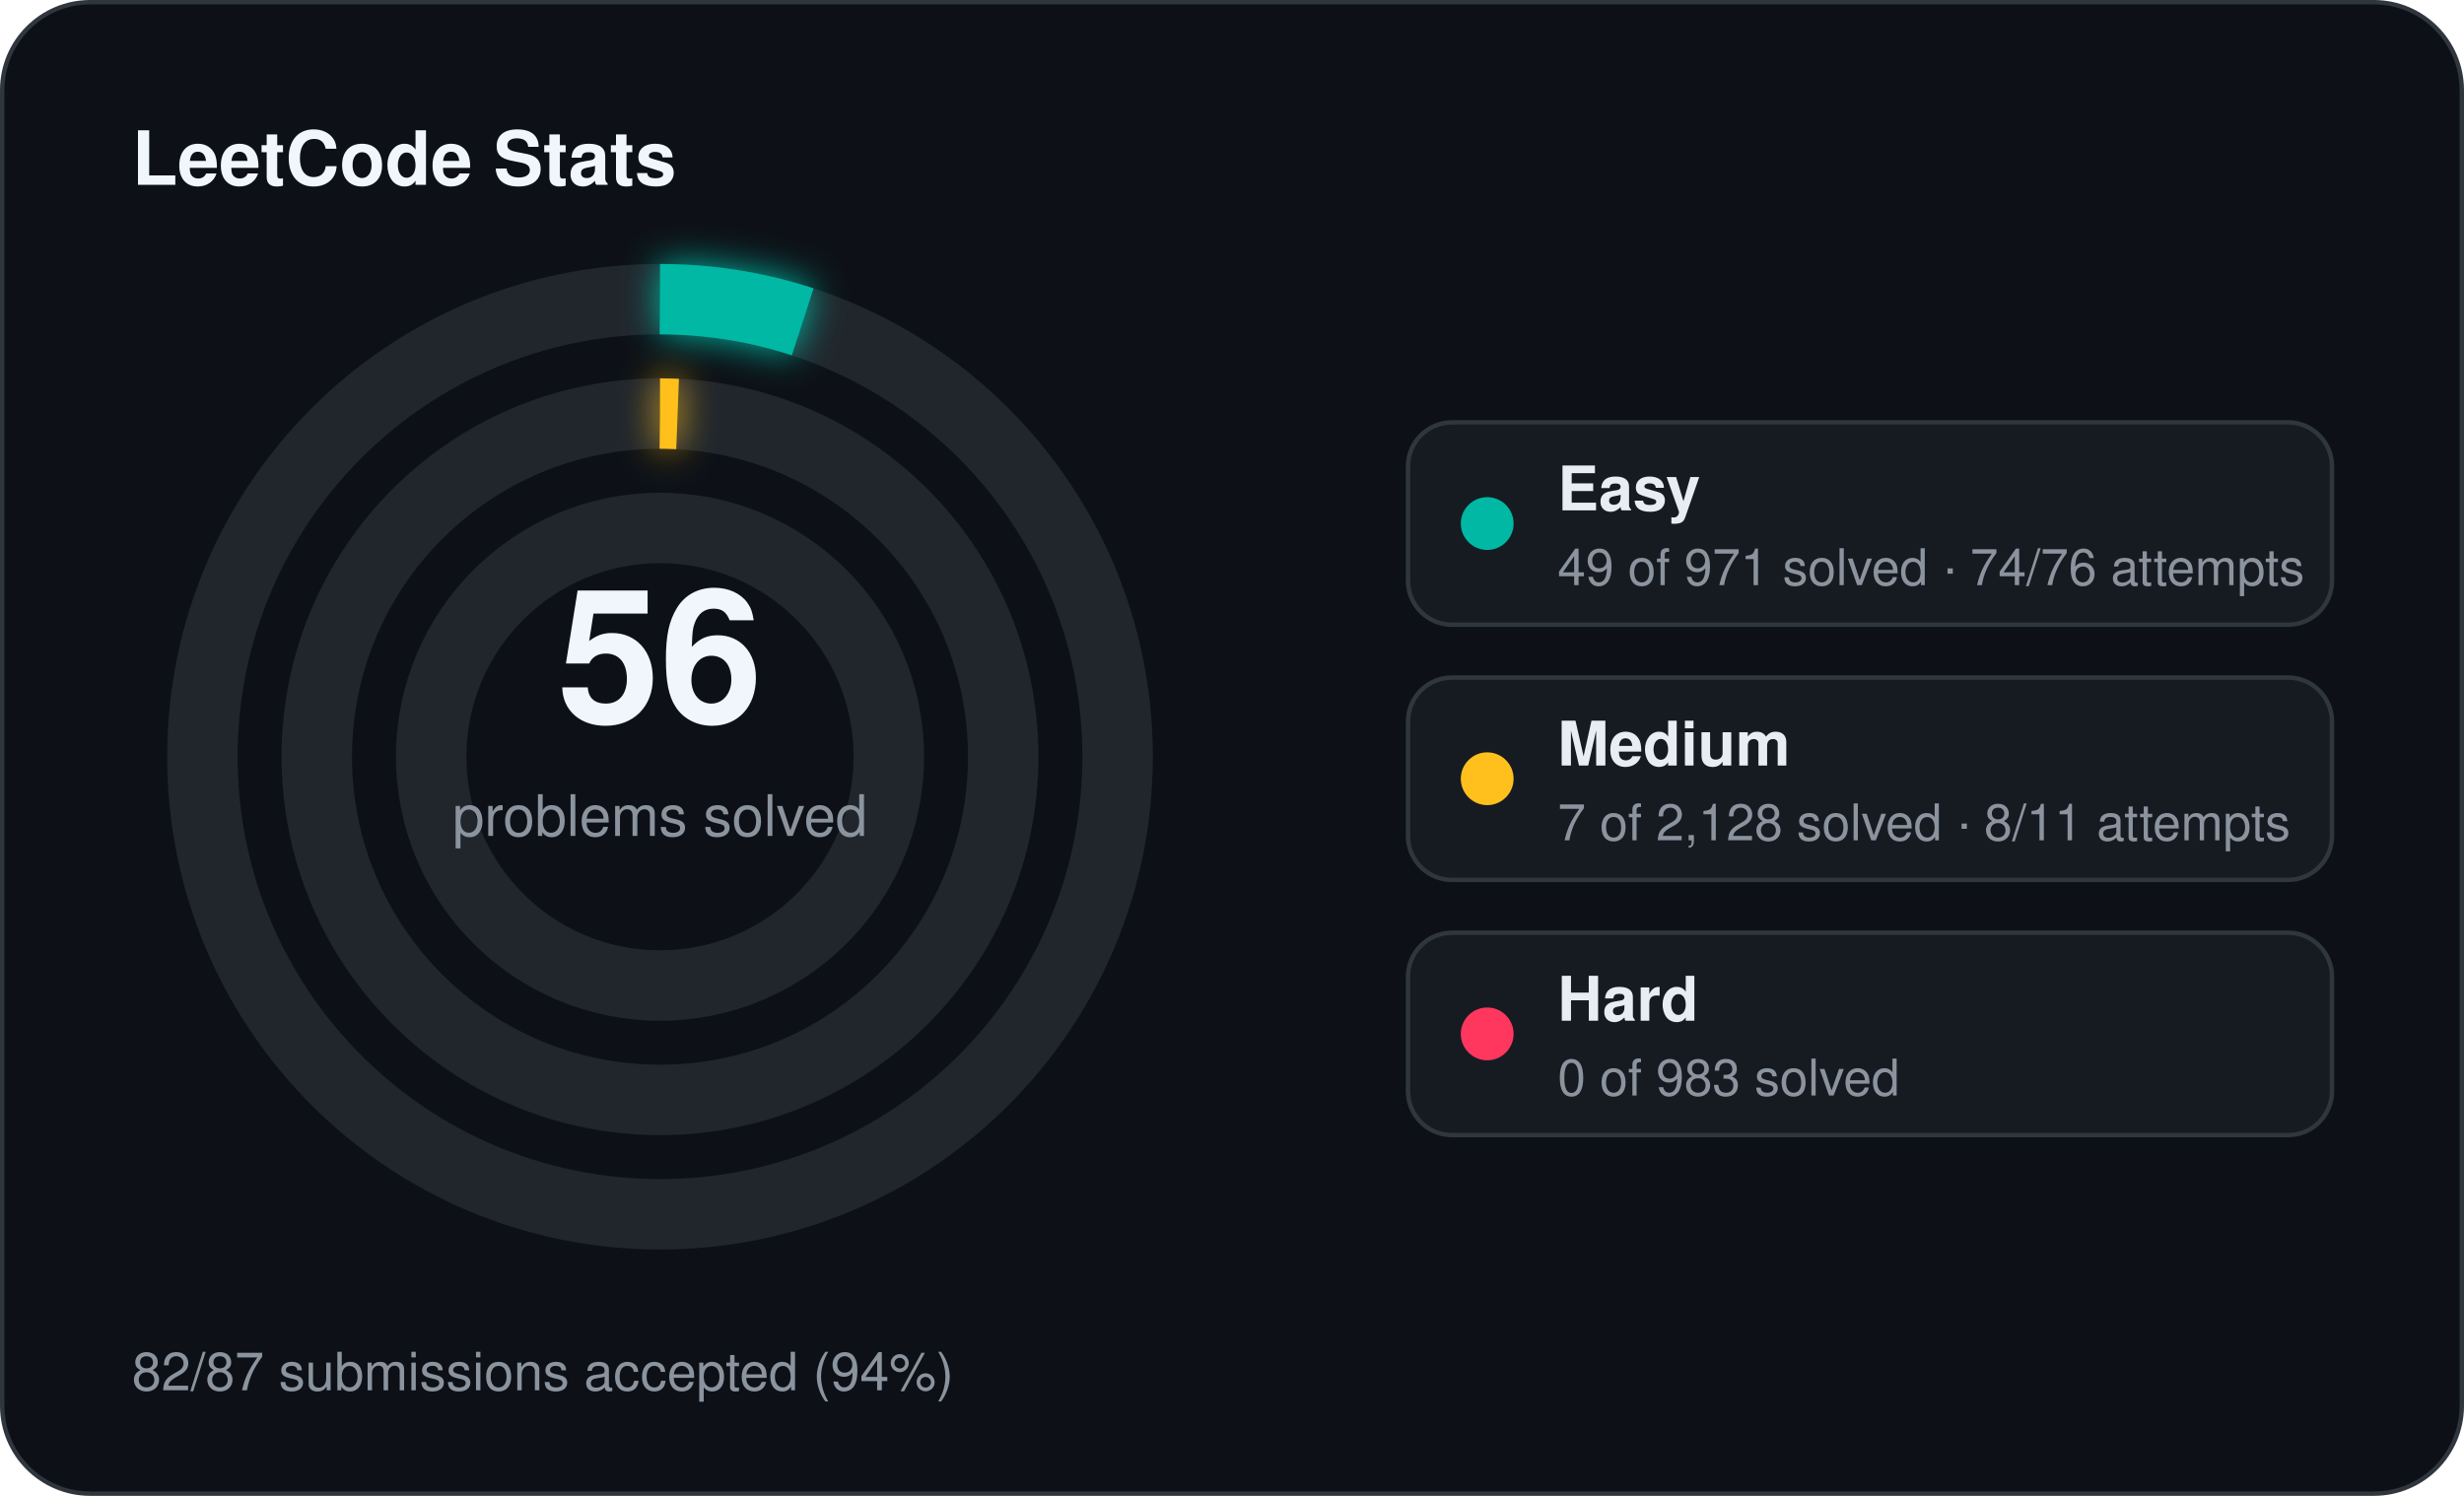
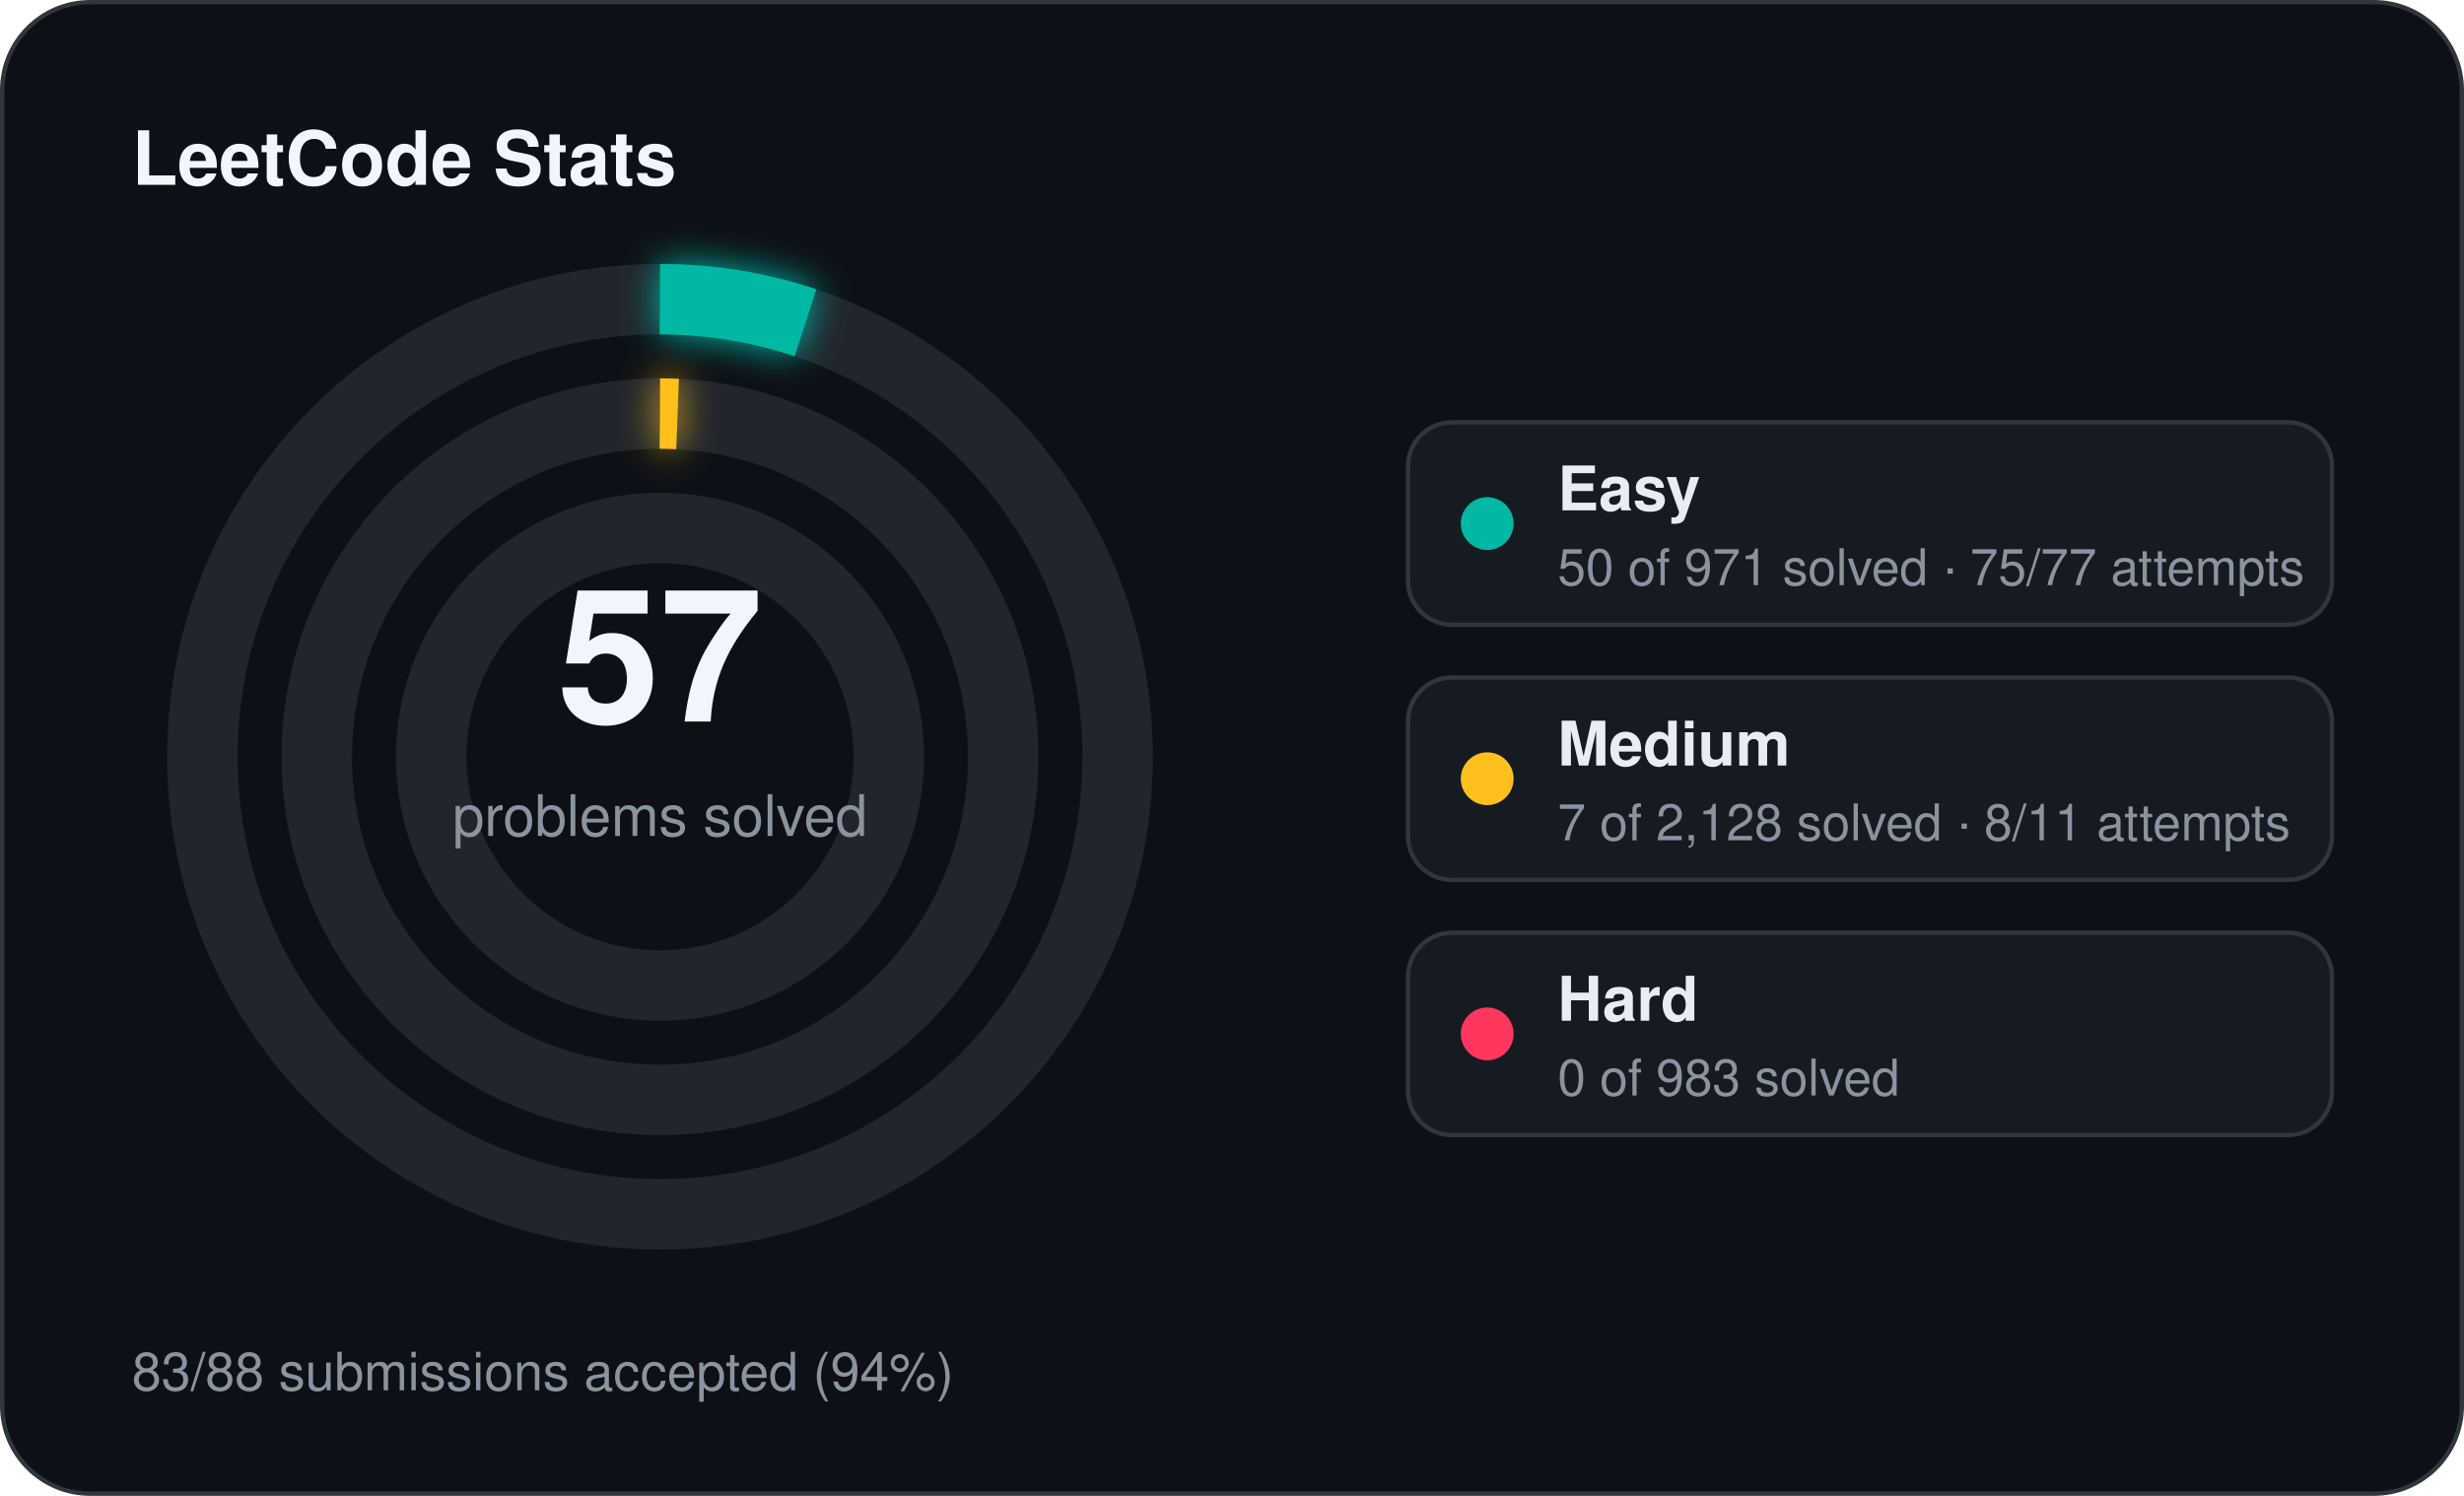
<svg xmlns="http://www.w3.org/2000/svg" width="560" height="340" viewBox="0 0 560 340">
  <defs>
    <filter id="stats-glow" x="-60%" y="-60%" width="220%" height="220%">
      <feGaussianBlur stdDeviation="4" result="blur" />
      <feMerge>
        <feMergeNode in="blur" />
        <feMergeNode in="SourceGraphic" />
      </feMerge>
    </filter>
  </defs>
  <rect x="0.5" y="0.5" width="559" height="339" rx="20" fill="#0d1117" stroke="#30363d" stroke-width="1" />
  <text x="30" y="42" fill="#f0f6fc" font-family="Segoe UI, Helvetica, Arial, sans-serif" font-size="17" font-weight="700">LeetCode Stats</text>
  <circle cx="150" cy="172" r="104" fill="none" stroke="#21262d" stroke-width="16" />
-   <circle cx="150" cy="172" r="104" fill="none" stroke="#00b8a3" stroke-width="16" stroke-linecap="butt" stroke-dasharray="32.98 653.45" transform="rotate(-90 150 172)" filter="url(#stats-glow)" />
+   <circle cx="150" cy="172" r="104" fill="none" stroke="#00b8a3" stroke-width="16" stroke-linecap="butt" stroke-dasharray="33.65 653.45" transform="rotate(-90 150 172)" filter="url(#stats-glow)" />
  <circle cx="150" cy="172" r="78" fill="none" stroke="#21262d" stroke-width="16" />
  <circle cx="150" cy="172" r="78" fill="none" stroke="#ffc01e" stroke-width="16" stroke-linecap="butt" stroke-dasharray="4.00 490.09" transform="rotate(-90 150 172)" filter="url(#stats-glow)" />
  <circle cx="150" cy="172" r="52" fill="none" stroke="#21262d" stroke-width="16" />
-   <text x="150" y="164" text-anchor="middle" fill="#f0f6fc" font-family="Segoe UI, Helvetica, Arial, sans-serif" font-size="42" font-weight="700">56</text>
+   <text x="150" y="164" text-anchor="middle" fill="#f0f6fc" font-family="Segoe UI, Helvetica, Arial, sans-serif" font-size="42" font-weight="700">57</text>
  <text x="150" y="190" text-anchor="middle" fill="#8b949e" font-family="Segoe UI, Helvetica, Arial, sans-serif" font-size="13">problems solved</text>
  <rect x="320" y="96" width="210" height="46" rx="10" fill="#161b22" stroke="#30363d" stroke-width="1" />
  <circle cx="338" cy="119" r="6" fill="#00b8a3" />
  <text x="354" y="116" fill="#e6edf3" font-family="Segoe UI, Helvetica, Arial, sans-serif" font-size="14" font-weight="600">Easy</text>
-   <text x="354" y="133" fill="#8b949e" font-family="Segoe UI, Helvetica, Arial, sans-serif" font-size="11.5">49 of 971 solved · 74/76 attempts</text>
+   <text x="354" y="133" fill="#8b949e" font-family="Segoe UI, Helvetica, Arial, sans-serif" font-size="11.5">50 of 971 solved · 75/77 attempts</text>
  <rect x="320" y="154" width="210" height="46" rx="10" fill="#161b22" stroke="#30363d" stroke-width="1" />
  <circle cx="338" cy="177" r="6" fill="#ffc01e" />
  <text x="354" y="174" fill="#e6edf3" font-family="Segoe UI, Helvetica, Arial, sans-serif" font-size="14" font-weight="600">Medium</text>
  <text x="354" y="191" fill="#8b949e" font-family="Segoe UI, Helvetica, Arial, sans-serif" font-size="11.5">7 of 2,128 solved · 8/11 attempts</text>
  <rect x="320" y="212" width="210" height="46" rx="10" fill="#161b22" stroke="#30363d" stroke-width="1" />
  <circle cx="338" cy="235" r="6" fill="#ff375f" />
  <text x="354" y="232" fill="#e6edf3" font-family="Segoe UI, Helvetica, Arial, sans-serif" font-size="14" font-weight="600">Hard</text>
  <text x="354" y="249" fill="#8b949e" font-family="Segoe UI, Helvetica, Arial, sans-serif" font-size="11.5">0 of 983 solved</text>
-   <text x="30" y="316" fill="#8b949e" font-family="Segoe UI, Helvetica, Arial, sans-serif" font-size="12">82/87 submissions accepted (94%)</text>
+   <text x="30" y="316" fill="#8b949e" font-family="Segoe UI, Helvetica, Arial, sans-serif" font-size="12">83/88 submissions accepted (94%)</text>
</svg>
